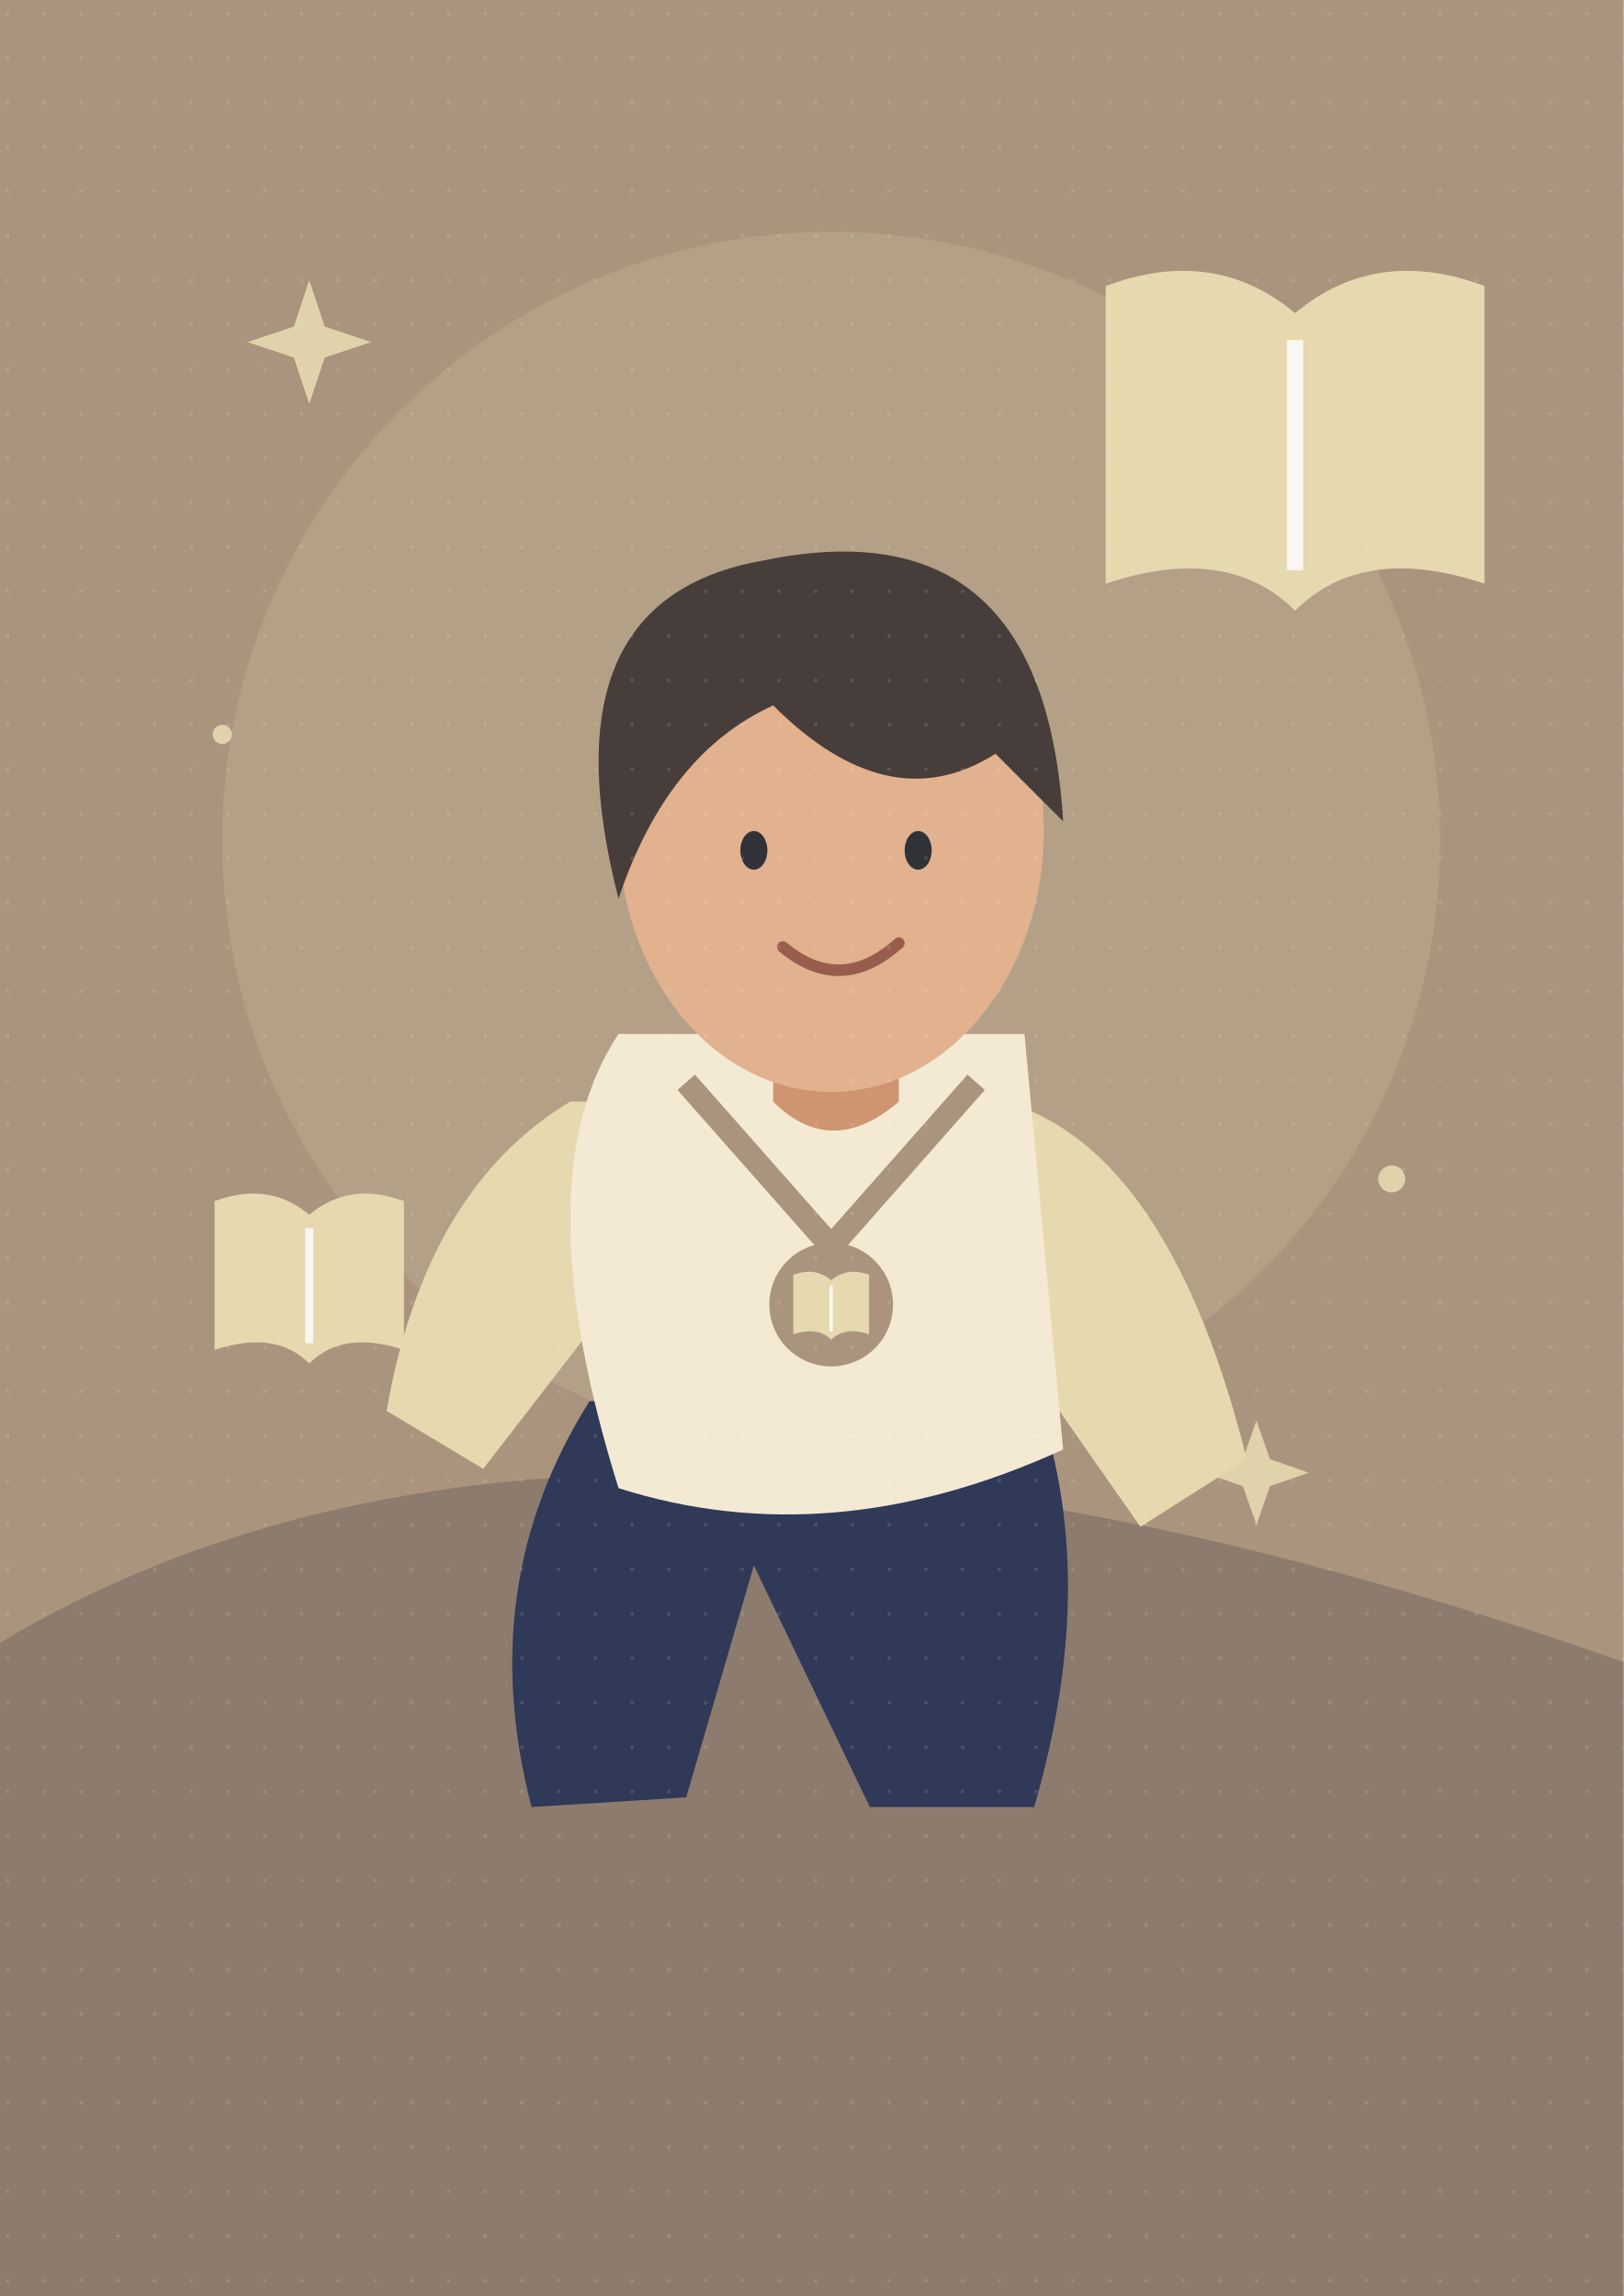
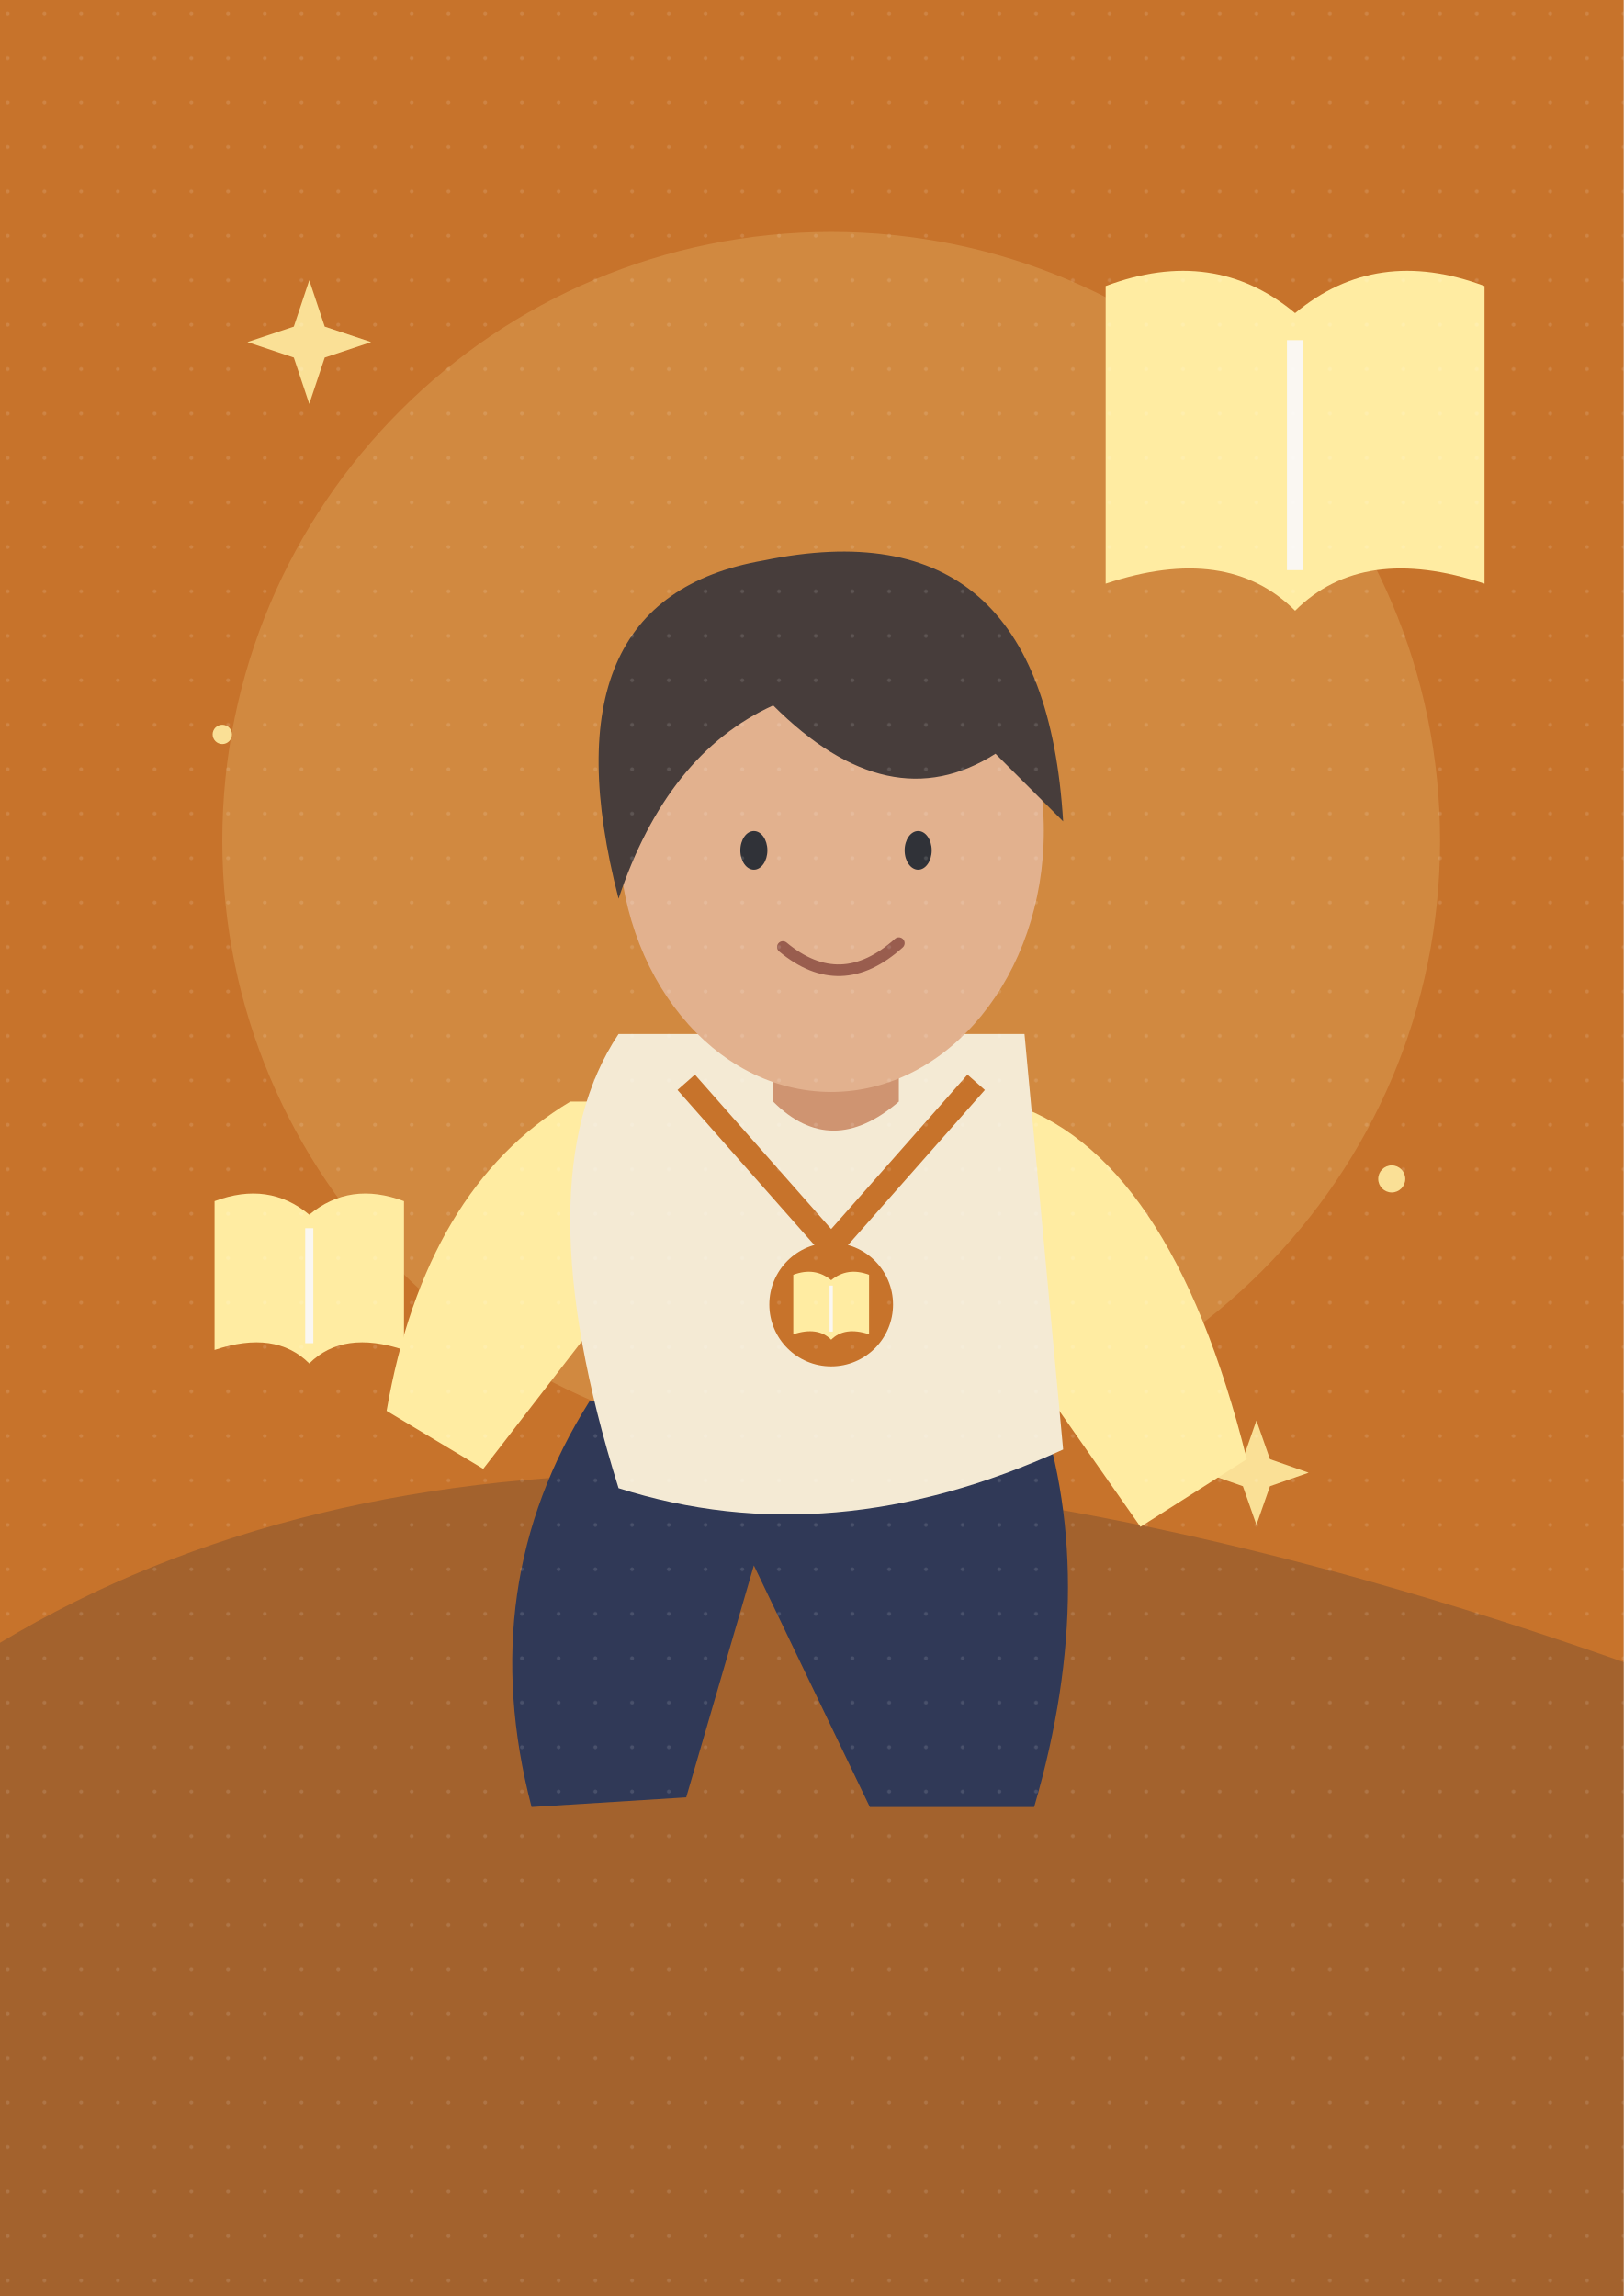
<svg xmlns="http://www.w3.org/2000/svg" width="840" height="1188" viewBox="0 0 840 1188">
  <defs>
    <pattern id="grain" width="19" height="23" patternUnits="userSpaceOnUse">
      <circle cx="4" cy="7" r="1" fill="#fff" opacity=".12" />
    </pattern>
  </defs>
-   <rect width="840" height="1188" fill="#AA947D" />
-   <circle cx="430" cy="435" r="315" fill="#E6D8AF" opacity=".18" />
+   <rect width="840" height="1188" fill="#C7732B" />
+   <circle cx="430" cy="435" r="315" fill="#FFECA2" opacity=".18" />
  <path d="M0 850Q300 670 840 860V1188H0Z" fill="#252532" opacity=".22" />
-   <g color="#E6D8AF">
+   <g color="#FFECA2">
    <g transform="translate(670 225) scale(1.4)">
      <path d="M0-45Q-30-70-70-55V55Q-25 40 0 65Q25 40 70 55V-55Q30-70 0-45" fill="currentColor" />
      <path d="M0-35V50" stroke="#FAF7F2" stroke-width="6" />
    </g>
    <g transform="translate(160 660) scale(.7)">
      <path d="M0-45Q-30-70-70-55V55Q-25 40 0 65Q25 40 70 55V-55Q30-70 0-45" fill="currentColor" />
      <path d="M0-35V50" stroke="#FAF7F2" stroke-width="6" />
    </g>
  </g>
-   <g fill="#E6D8AF" opacity=".9">
+   <g fill="#FFECA2" opacity=".9">
    <path d="M160 145l8 24 24 8-24 8-8 24-8-24-24-8 24-8Z" />
    <circle cx="115" cy="380" r="5" />
    <circle cx="720" cy="610" r="7" />
    <path d="M650 735l7 20 20 7-20 7-7 20-7-20-20-7 20-7Z" />
  </g>
  <g transform="translate(430 580)">
    <path d="M-125 145Q-185 240-155 355L-75 350L-40 230L20 355L105 355Q140 235 105 140Z" fill="#303957" />
-     <path d="M-135-10Q-210 35-230 150L-180 180L-95 70L90 110L160 210L215 175Q175 15 90-10Z" fill="#E6D8AF" />
+     <path d="M-135-10Q-210 35-230 150L-180 180L-95 70L90 110L160 210L215 175Q175 15 90-10Z" fill="#FFECA2" />
    <path d="M-110-45Q-160 30-110 190Q0 225 120 170L100-45Z" fill="#F4EAD4" />
    <path d="M-30-60V-10Q0 20 35-10V-60" fill="#CF9471" />
    <ellipse cy="-150" rx="110" ry="135" fill="#E2B18E" />
    <path d="M-110-115Q-150-270-35-290Q110-320 120-155L85-190Q30-155-30-215Q-85-190-110-115" fill="#473D3B" />
    <ellipse cx="-40" cy="-140" rx="7" ry="10" fill="#303238" />
    <ellipse cx="45" cy="-140" rx="7" ry="10" fill="#303238" />
    <path d="M-25-90Q5-65 35-92" fill="none" stroke="#995D4E" stroke-width="6" stroke-linecap="round" />
-     <path d="M-75-20L0 65L75-20" fill="none" stroke="#AA947D" stroke-width="12" />
-     <circle cy="95" r="32" fill="#AA947D" />
-     <g color="#E6D8AF" transform="translate(0 95) scale(.28)">
+     <path d="M-75-20L0 65L75-20" fill="none" stroke="#C7732B" stroke-width="12" />
+     <circle cy="95" r="32" fill="#C7732B" />
+     <g color="#FFECA2" transform="translate(0 95) scale(.28)">
      <path d="M0-45Q-30-70-70-55V55Q-25 40 0 65Q25 40 70 55V-55Q30-70 0-45" fill="currentColor" />
      <path d="M0-35V50" stroke="#FAF7F2" stroke-width="6" />
    </g>
  </g>
  <rect width="840" height="1188" fill="url(#grain)" />
</svg>
